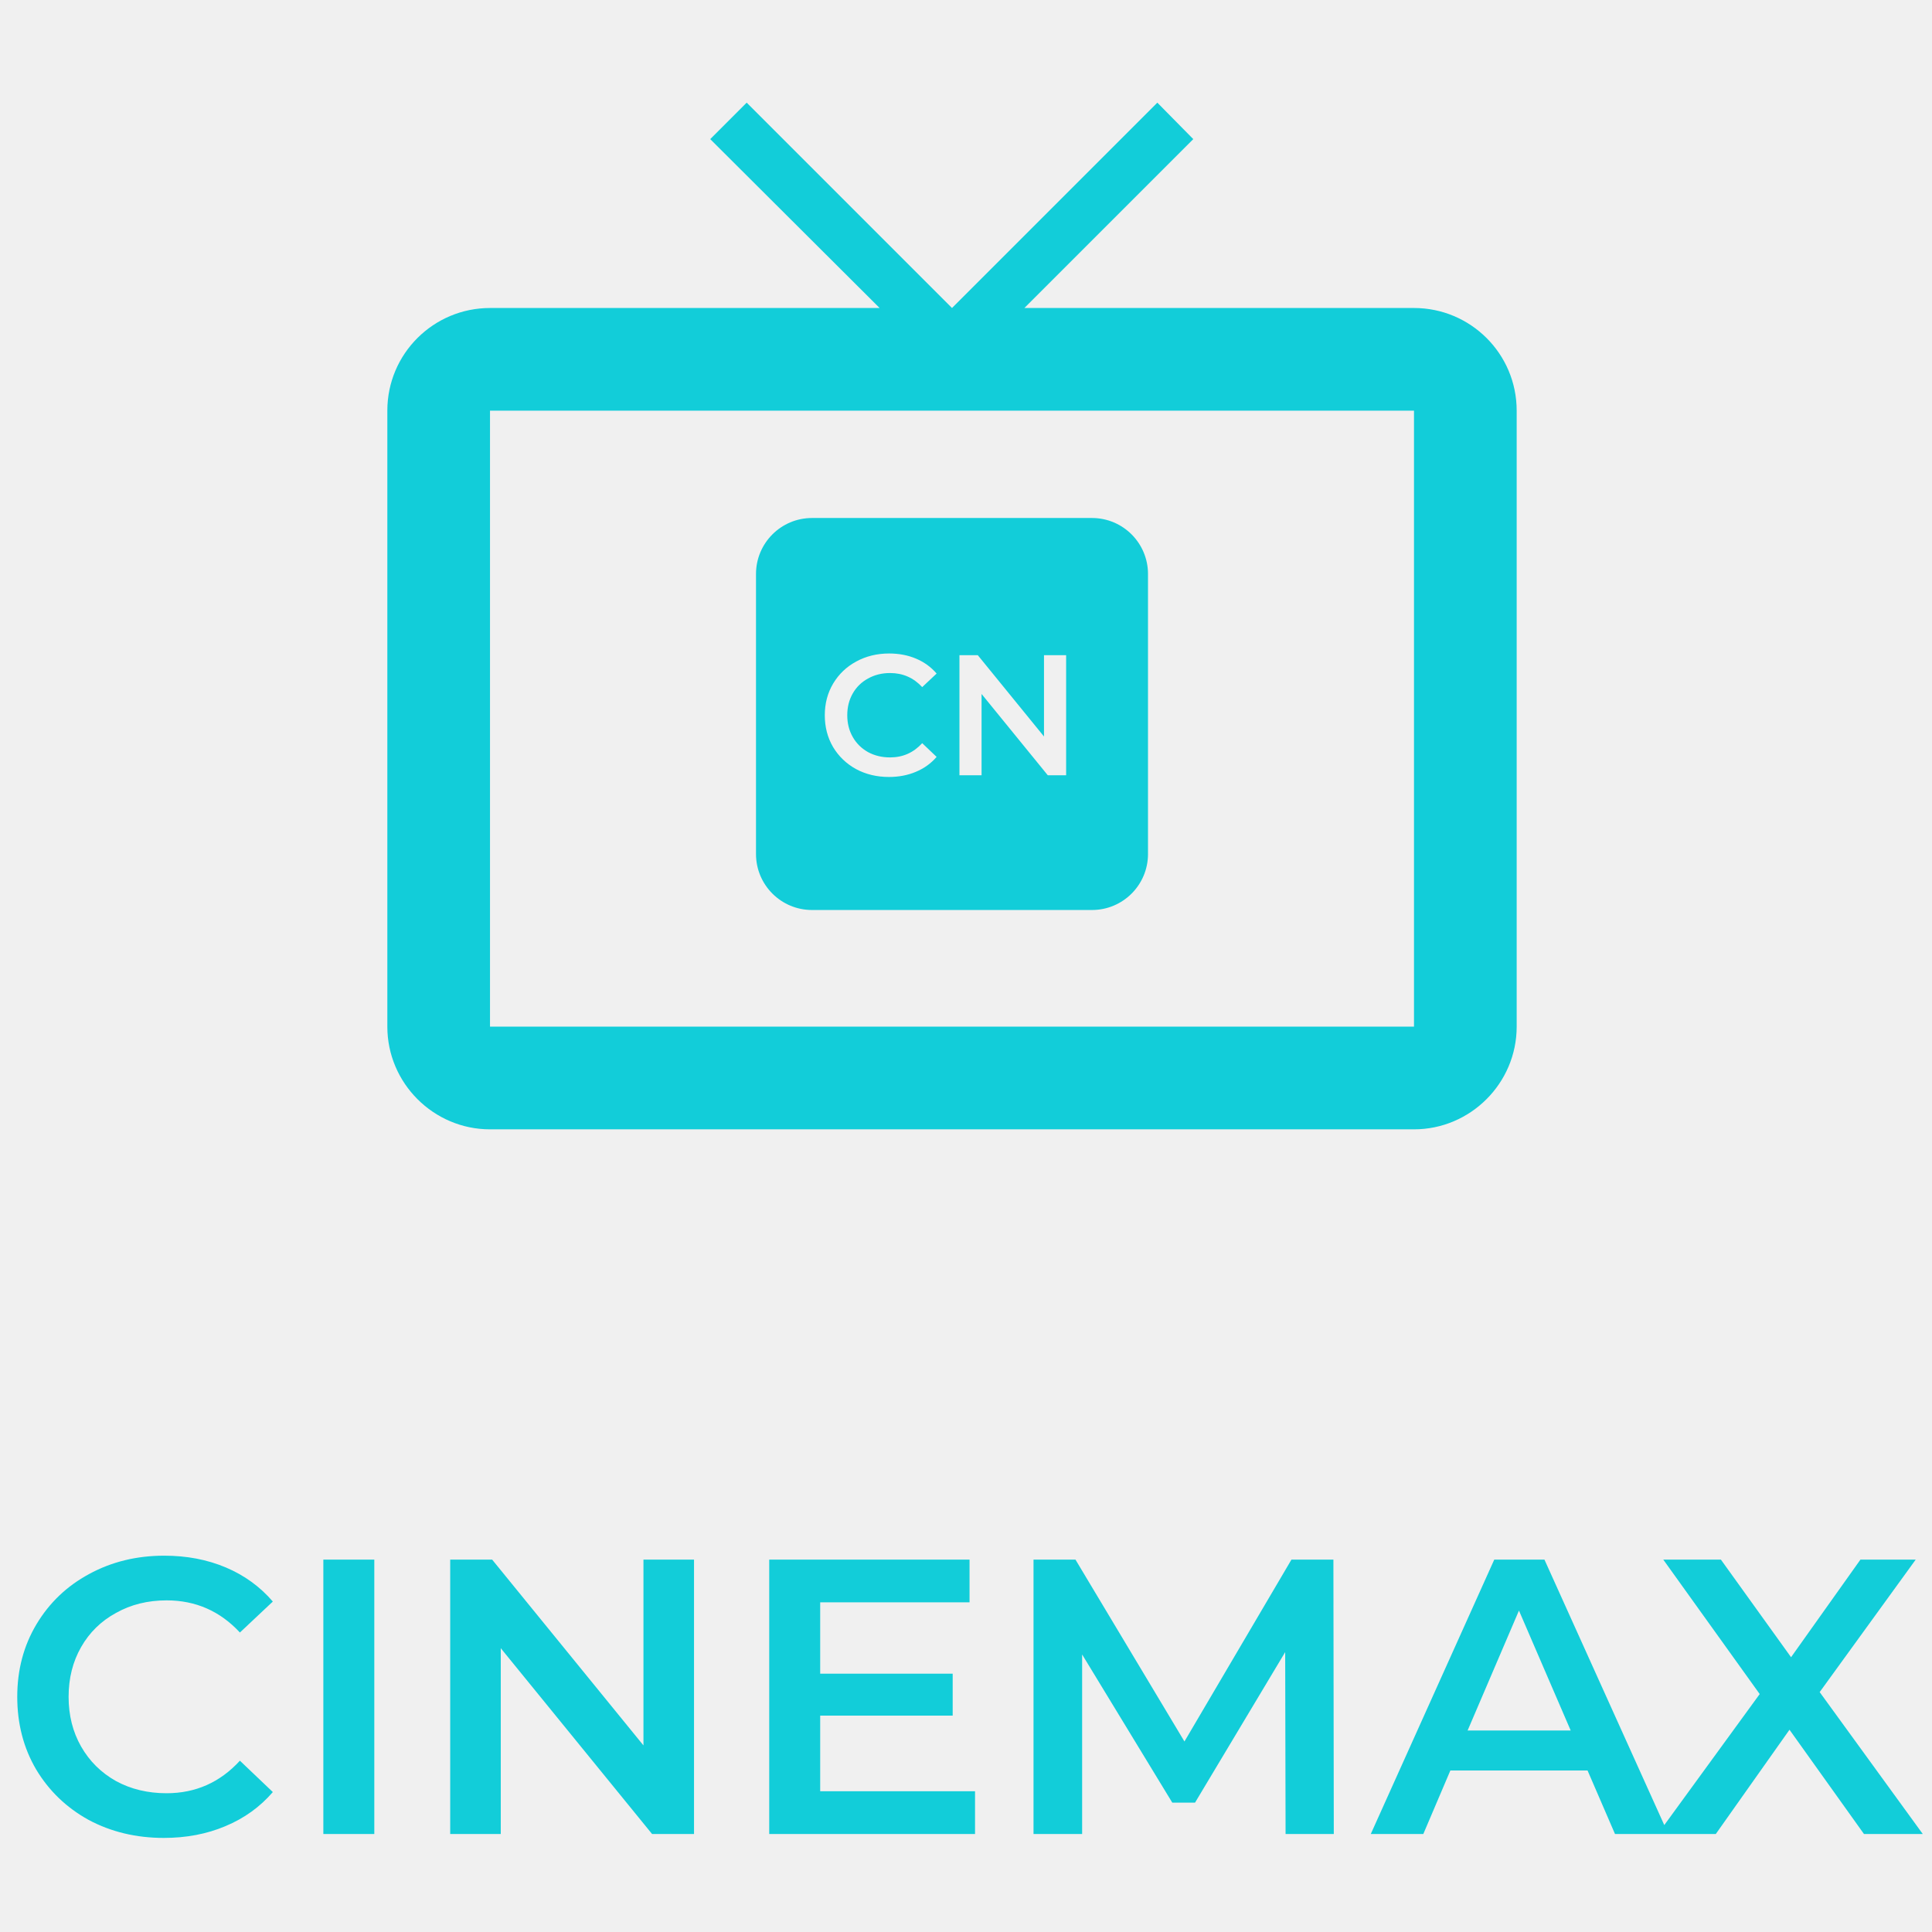
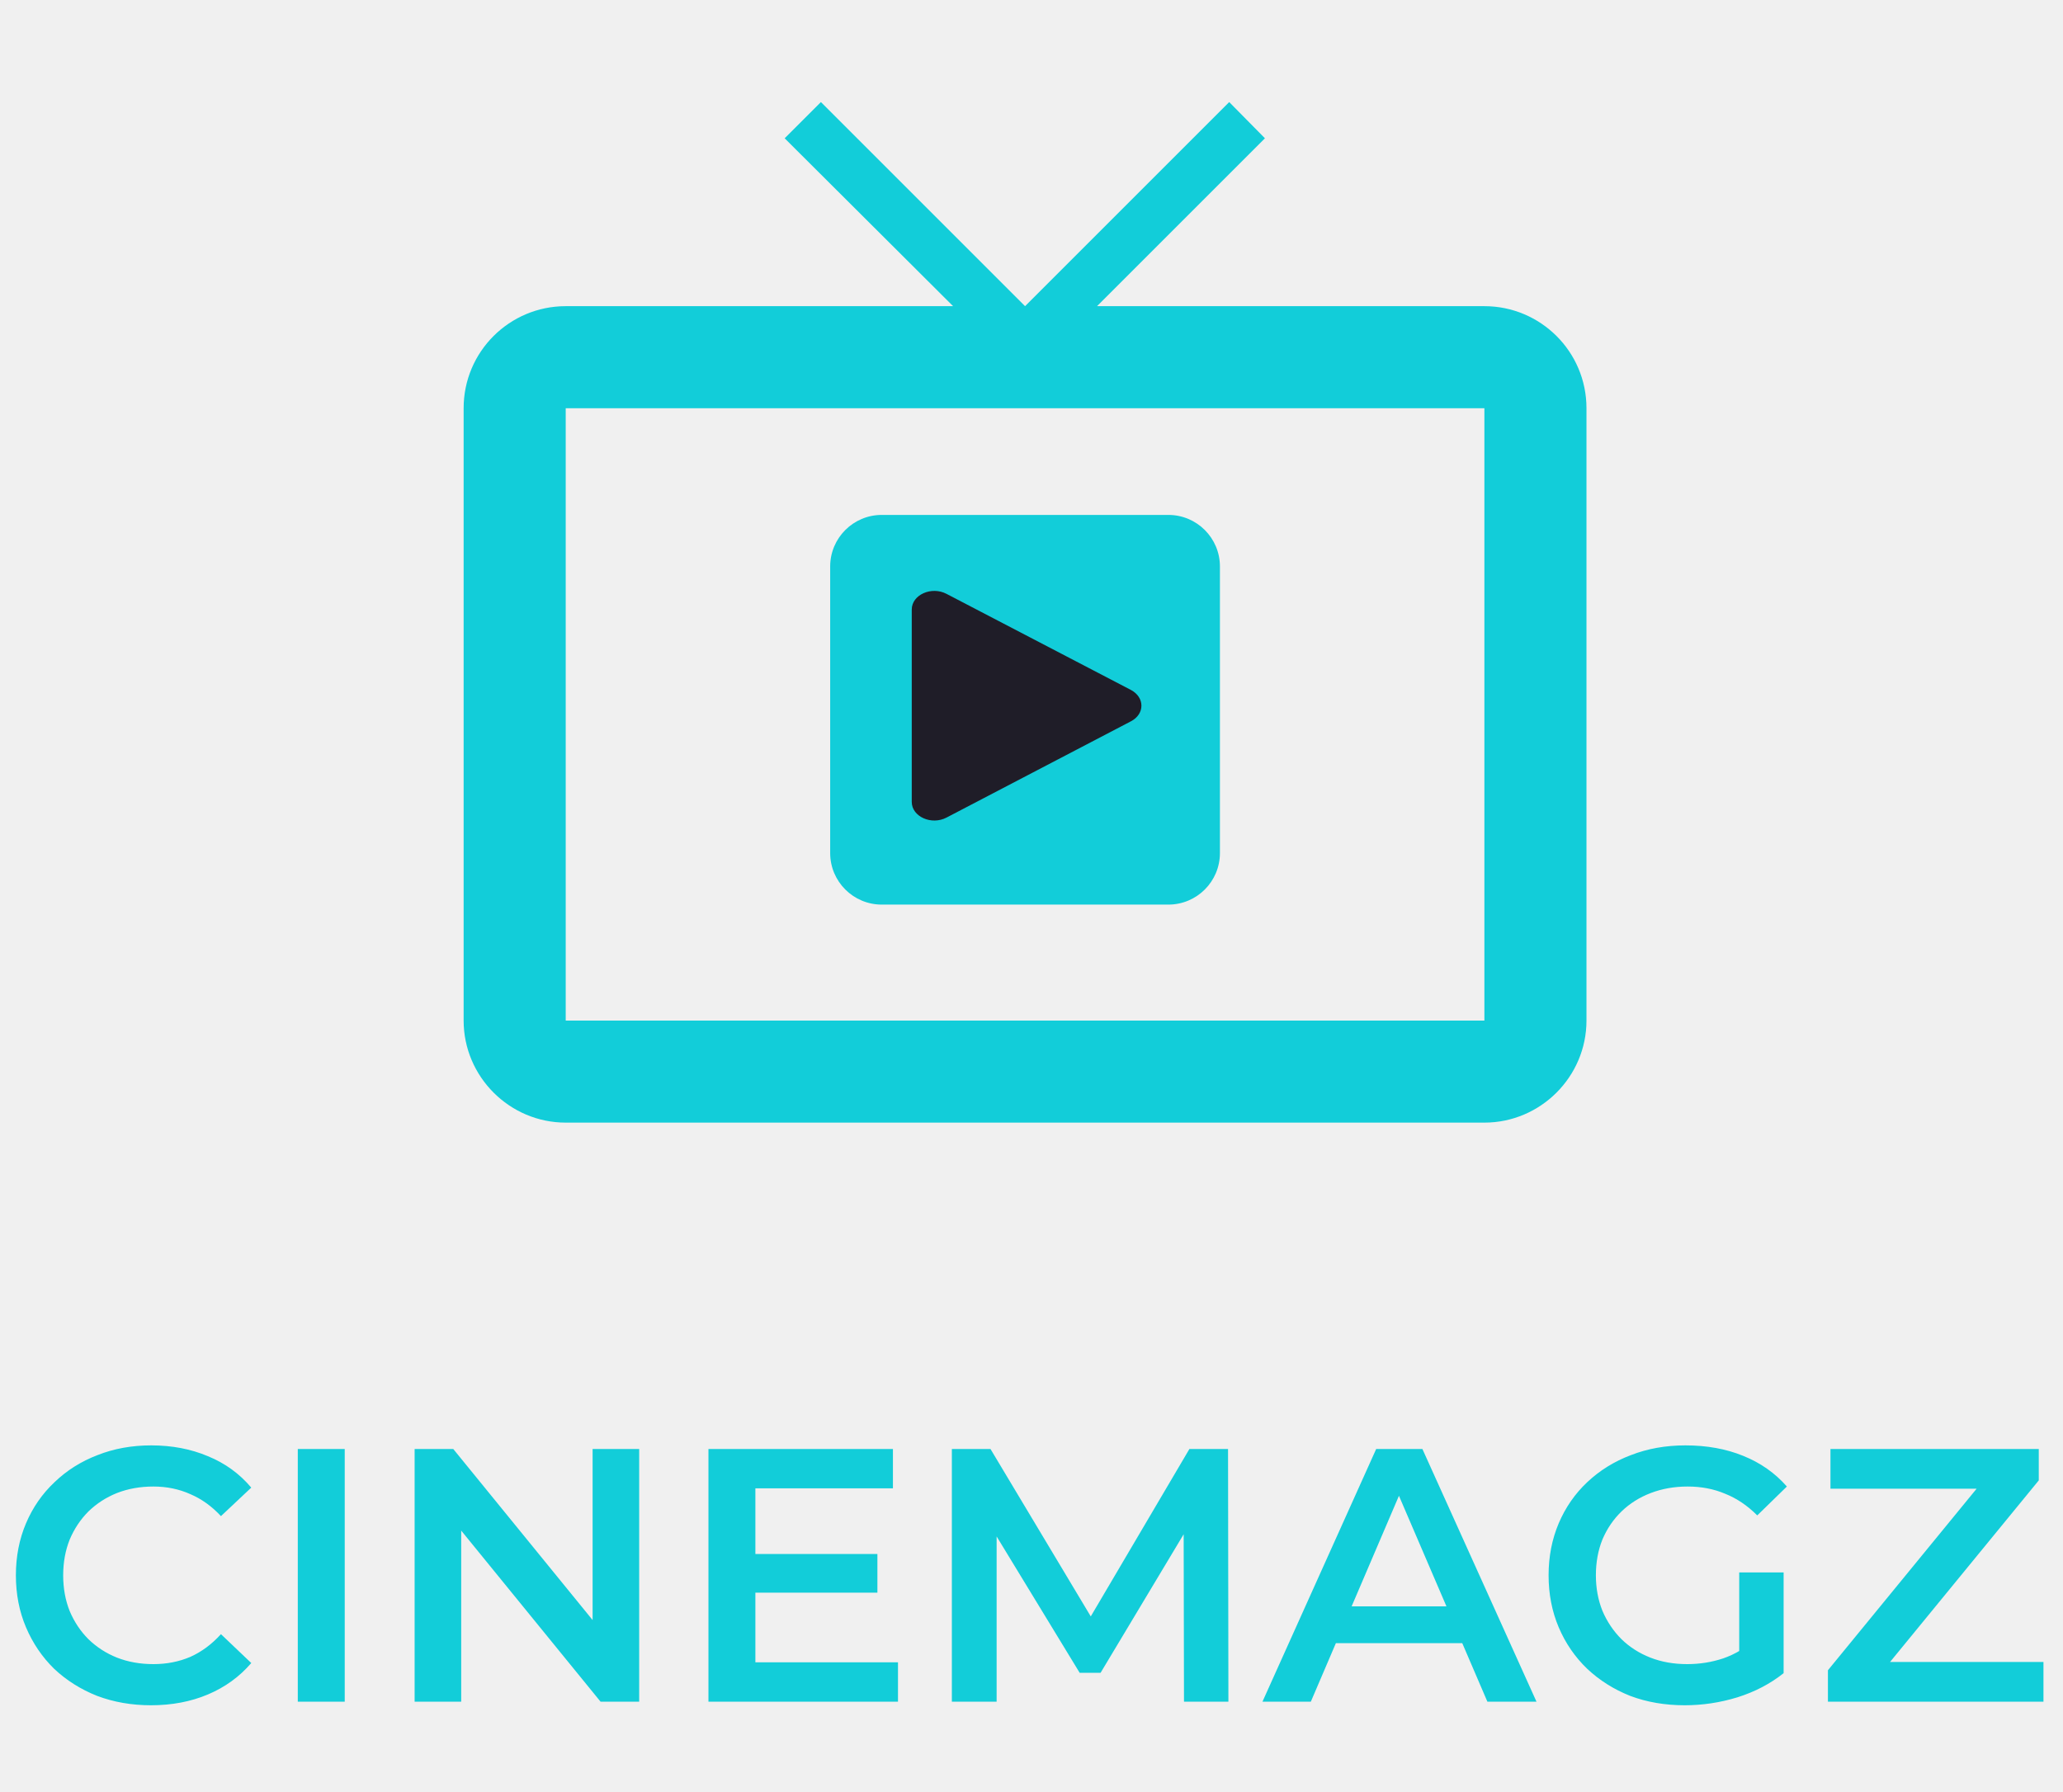
- <svg xmlns="http://www.w3.org/2000/svg" width="138" height="138" viewBox="0 0 138 138" fill="none">
-   <path d="M11.704 131.28C9.725 131.28 7.933 130.851 6.328 129.992C4.741 129.115 3.491 127.911 2.576 126.38C1.68 124.849 1.232 123.123 1.232 121.2C1.232 119.277 1.689 117.551 2.604 116.02C3.519 114.489 4.769 113.295 6.356 112.436C7.961 111.559 9.753 111.12 11.732 111.12C13.337 111.12 14.803 111.4 16.128 111.96C17.453 112.52 18.573 113.332 19.488 114.396L17.136 116.608C15.717 115.077 13.972 114.312 11.9 114.312C10.556 114.312 9.352 114.611 8.288 115.208C7.224 115.787 6.393 116.599 5.796 117.644C5.199 118.689 4.9 119.875 4.9 121.2C4.9 122.525 5.199 123.711 5.796 124.756C6.393 125.801 7.224 126.623 8.288 127.22C9.352 127.799 10.556 128.088 11.9 128.088C13.972 128.088 15.717 127.313 17.136 125.764L19.488 128.004C18.573 129.068 17.444 129.88 16.1 130.44C14.775 131 13.309 131.28 11.704 131.28ZM23.096 111.4H26.736V131H23.096V111.4ZM49.573 111.4V131H46.577L35.769 117.728V131H32.157V111.4H35.153L45.961 124.672V111.4H49.573ZM69.645 127.948V131H54.945V111.4H69.253V114.452H58.585V119.548H68.049V122.544H58.585V127.948H69.645ZM91.827 131L91.799 118.008L85.359 128.76H83.735L77.295 118.176V131H73.823V111.4H76.819L84.603 124.392L92.247 111.4H95.243L95.271 131H91.827ZM113.397 126.464H103.597L101.665 131H97.913L106.733 111.4H110.317L119.165 131H115.357L113.397 126.464ZM112.193 123.608L108.497 115.04L104.829 123.608H112.193ZM133.141 131L127.821 123.552L122.557 131H118.413L125.693 121.004L118.805 111.4H122.921L127.933 118.372L132.889 111.4H136.837L129.977 120.864L137.341 131H133.141Z" fill="#12CDD9" />
-   <g clip-path="url(#clip0_225_1946)">
-     <path d="M101 22H73.17L85.234 9.937L82.667 7.333L68 22L53.334 7.333L50.73 9.937L62.83 22H35C30.967 22 27.667 25.263 27.667 29.333V73.333C27.667 77.367 30.967 80.667 35 80.667H101C105.034 80.667 108.334 77.367 108.334 73.333V29.333C108.334 25.263 105.034 22 101 22ZM101 73.333H35V29.333H101V73.333Z" fill="#12CDD9" />
-     <path fill-rule="evenodd" clip-rule="evenodd" d="M58 37C55.791 37 54 38.791 54 41V61C54 63.209 55.791 65 58 65H78C80.209 65 82 63.209 82 61V41C82 38.791 80.209 37 78 37H58ZM61.144 54.934C61.846 55.31 62.63 55.498 63.496 55.498C64.198 55.498 64.839 55.375 65.419 55.13C66.007 54.885 66.501 54.53 66.901 54.064L65.872 53.084C65.251 53.762 64.488 54.101 63.581 54.101C62.993 54.101 62.467 53.974 62.001 53.721C61.536 53.46 61.172 53.101 60.911 52.643C60.65 52.186 60.519 51.667 60.519 51.088C60.519 50.508 60.65 49.989 60.911 49.532C61.172 49.075 61.536 48.719 62.001 48.466C62.467 48.205 62.993 48.074 63.581 48.074C64.488 48.074 65.251 48.409 65.872 49.079L66.901 48.111C66.501 47.645 66.011 47.29 65.431 47.045C64.851 46.8 64.21 46.678 63.508 46.678C62.642 46.678 61.858 46.87 61.156 47.253C60.462 47.629 59.915 48.152 59.514 48.821C59.114 49.491 58.914 50.246 58.914 51.088C58.914 51.929 59.11 52.684 59.502 53.354C59.902 54.023 60.45 54.55 61.144 54.934ZM74.841 55.375H76.152V46.8H74.571V52.607L69.843 46.8H68.532V55.375H70.112V49.569L74.841 55.375Z" fill="#12CDD9" />
+ <svg xmlns="http://www.w3.org/2000/svg" width="160" height="139" viewBox="0 0 160 139" fill="none">
+   <g clip-path="url(#clip0_2415_1343)">
+     <path d="M115.125 23.75H85.081L98.104 10.727L95.333 7.917L79.5 23.75L63.667 7.917L60.856 10.727L73.919 23.75H43.875C39.521 23.75 35.958 27.273 35.958 31.667V79.167C35.958 83.521 39.521 87.083 43.875 87.083H115.125C119.479 87.083 123.042 83.521 123.042 79.167V31.667C123.042 27.273 119.479 23.75 115.125 23.75ZM115.125 79.167H43.875V31.667H115.125V79.167Z" fill="#12CDD9" />
+     <path d="M90.614 39.943C92.823 39.943 94.614 41.734 94.614 43.943V66.171C94.614 68.38 92.823 70.171 90.614 70.171H68.386C66.177 70.171 64.386 68.38 64.386 66.171V43.943C64.386 41.734 66.177 39.943 68.386 39.943H90.614ZM74.651 50.39C73.716 50.39 72.87 50.598 72.112 51.013C71.363 51.418 70.772 51.982 70.34 52.705C69.907 53.428 69.691 54.243 69.691 55.151C69.691 56.059 69.903 56.875 70.326 57.597C70.758 58.32 71.349 58.889 72.098 59.303C72.856 59.709 73.703 59.912 74.637 59.912C75.395 59.912 76.088 59.78 76.713 59.515C77.348 59.251 77.882 58.868 78.314 58.365L77.203 57.306C76.533 58.038 75.709 58.404 74.73 58.404C74.095 58.404 73.526 58.268 73.024 57.995C72.522 57.713 72.129 57.325 71.847 56.831C71.565 56.337 71.424 55.777 71.424 55.151C71.424 54.525 71.565 53.965 71.847 53.471C72.129 52.978 72.522 52.594 73.024 52.321C73.526 52.039 74.095 51.898 74.73 51.898C75.709 51.898 76.533 52.26 77.203 52.982L78.314 51.937C77.882 51.435 77.353 51.051 76.727 50.787C76.101 50.523 75.409 50.391 74.651 50.39ZM80.075 50.523V59.78H81.78V53.511L86.885 59.78H88.3V50.523H86.594V56.791L81.49 50.523H80.075Z" fill="#12CDD9" />
+     <rect x="68.705" y="47.5" width="21.591" height="16.193" fill="#12CDD9" />
+     <path d="M70.713 47.28V62.207C70.713 63.345 72.24 64.037 73.416 63.417L87.709 55.954C88.797 55.392 88.797 54.095 87.709 53.519L73.416 46.07C72.24 45.45 70.713 46.142 70.713 47.28Z" fill="#1F1D28" />
  </g>
+   <path d="M11.704 132.28C10.211 132.28 8.82 132.037 7.532 131.552C6.263 131.048 5.152 130.348 4.2 129.452C3.267 128.537 2.539 127.464 2.016 126.232C1.493 125 1.232 123.656 1.232 122.2C1.232 120.744 1.493 119.4 2.016 118.168C2.539 116.936 3.276 115.872 4.228 114.976C5.18 114.061 6.291 113.361 7.56 112.876C8.829 112.372 10.22 112.12 11.732 112.12C13.337 112.12 14.803 112.4 16.128 112.96C17.453 113.501 18.573 114.313 19.488 115.396L17.136 117.608C16.427 116.843 15.633 116.273 14.756 115.9C13.879 115.508 12.927 115.312 11.9 115.312C10.873 115.312 9.931 115.48 9.072 115.816C8.232 116.152 7.495 116.628 6.86 117.244C6.244 117.86 5.759 118.588 5.404 119.428C5.068 120.268 4.9 121.192 4.9 122.2C4.9 123.208 5.068 124.132 5.404 124.972C5.759 125.812 6.244 126.54 6.86 127.156C7.495 127.772 8.232 128.248 9.072 128.584C9.931 128.92 10.873 129.088 11.9 129.088C12.927 129.088 13.879 128.901 14.756 128.528C15.633 128.136 16.427 127.548 17.136 126.764L19.488 129.004C18.573 130.068 17.453 130.88 16.128 131.44C14.803 132 13.328 132.28 11.704 132.28ZM23.096 132V112.4H26.736V132H23.096ZM32.157 132V112.4H35.153L47.445 127.492H45.961V112.4H49.573V132H46.577L34.285 116.908H35.769V132H32.157ZM58.305 120.548H68.049V123.544H58.305V120.548ZM58.585 128.948H69.645V132H54.945V112.4H69.253V115.452H58.585V128.948ZM73.823 132V112.4H76.819L85.387 126.708H83.819L92.247 112.4H95.243L95.271 132H91.827L91.799 117.804H92.527L85.359 129.76H83.735L76.455 117.804H77.295V132H73.823ZM97.913 132L106.733 112.4H110.317L119.165 132H115.357L107.769 114.332H109.225L101.665 132H97.913ZM101.973 127.464L102.953 124.608H113.537L114.517 127.464H101.973ZM130.66 132.28C129.13 132.28 127.72 132.037 126.432 131.552C125.163 131.048 124.052 130.348 123.1 129.452C122.148 128.537 121.411 127.464 120.888 126.232C120.366 125 120.104 123.656 120.104 122.2C120.104 120.744 120.366 119.4 120.888 118.168C121.411 116.936 122.148 115.872 123.1 114.976C124.071 114.061 125.2 113.361 126.488 112.876C127.776 112.372 129.186 112.12 130.716 112.12C132.378 112.12 133.871 112.391 135.196 112.932C136.54 113.473 137.67 114.267 138.584 115.312L136.288 117.552C135.523 116.787 134.692 116.227 133.796 115.872C132.919 115.499 131.948 115.312 130.884 115.312C129.858 115.312 128.906 115.48 128.028 115.816C127.151 116.152 126.395 116.628 125.76 117.244C125.126 117.86 124.631 118.588 124.276 119.428C123.94 120.268 123.772 121.192 123.772 122.2C123.772 123.189 123.94 124.104 124.276 124.944C124.631 125.784 125.126 126.521 125.76 127.156C126.395 127.772 127.142 128.248 128 128.584C128.859 128.92 129.811 129.088 130.856 129.088C131.827 129.088 132.76 128.939 133.656 128.64C134.571 128.323 135.439 127.8 136.26 127.072L138.332 129.788C137.306 130.609 136.111 131.235 134.748 131.664C133.404 132.075 132.042 132.28 130.66 132.28ZM134.888 129.312V121.976H138.332V129.788L134.888 129.312ZM141.769 132V129.564L154.425 114.108L154.845 115.48H141.965V112.4H158.121V114.836L145.465 130.292L145.017 128.92H158.485V132H141.769Z" fill="#12CDD9" />
  <defs>
-     <clipPath id="clip0_225_1946">
-       <rect width="88" height="88" fill="white" transform="translate(24)" />
+     <clipPath id="clip0_2415_1343">
+       <rect width="95" height="95" fill="white" transform="translate(32)" />
    </clipPath>
  </defs>
</svg>
